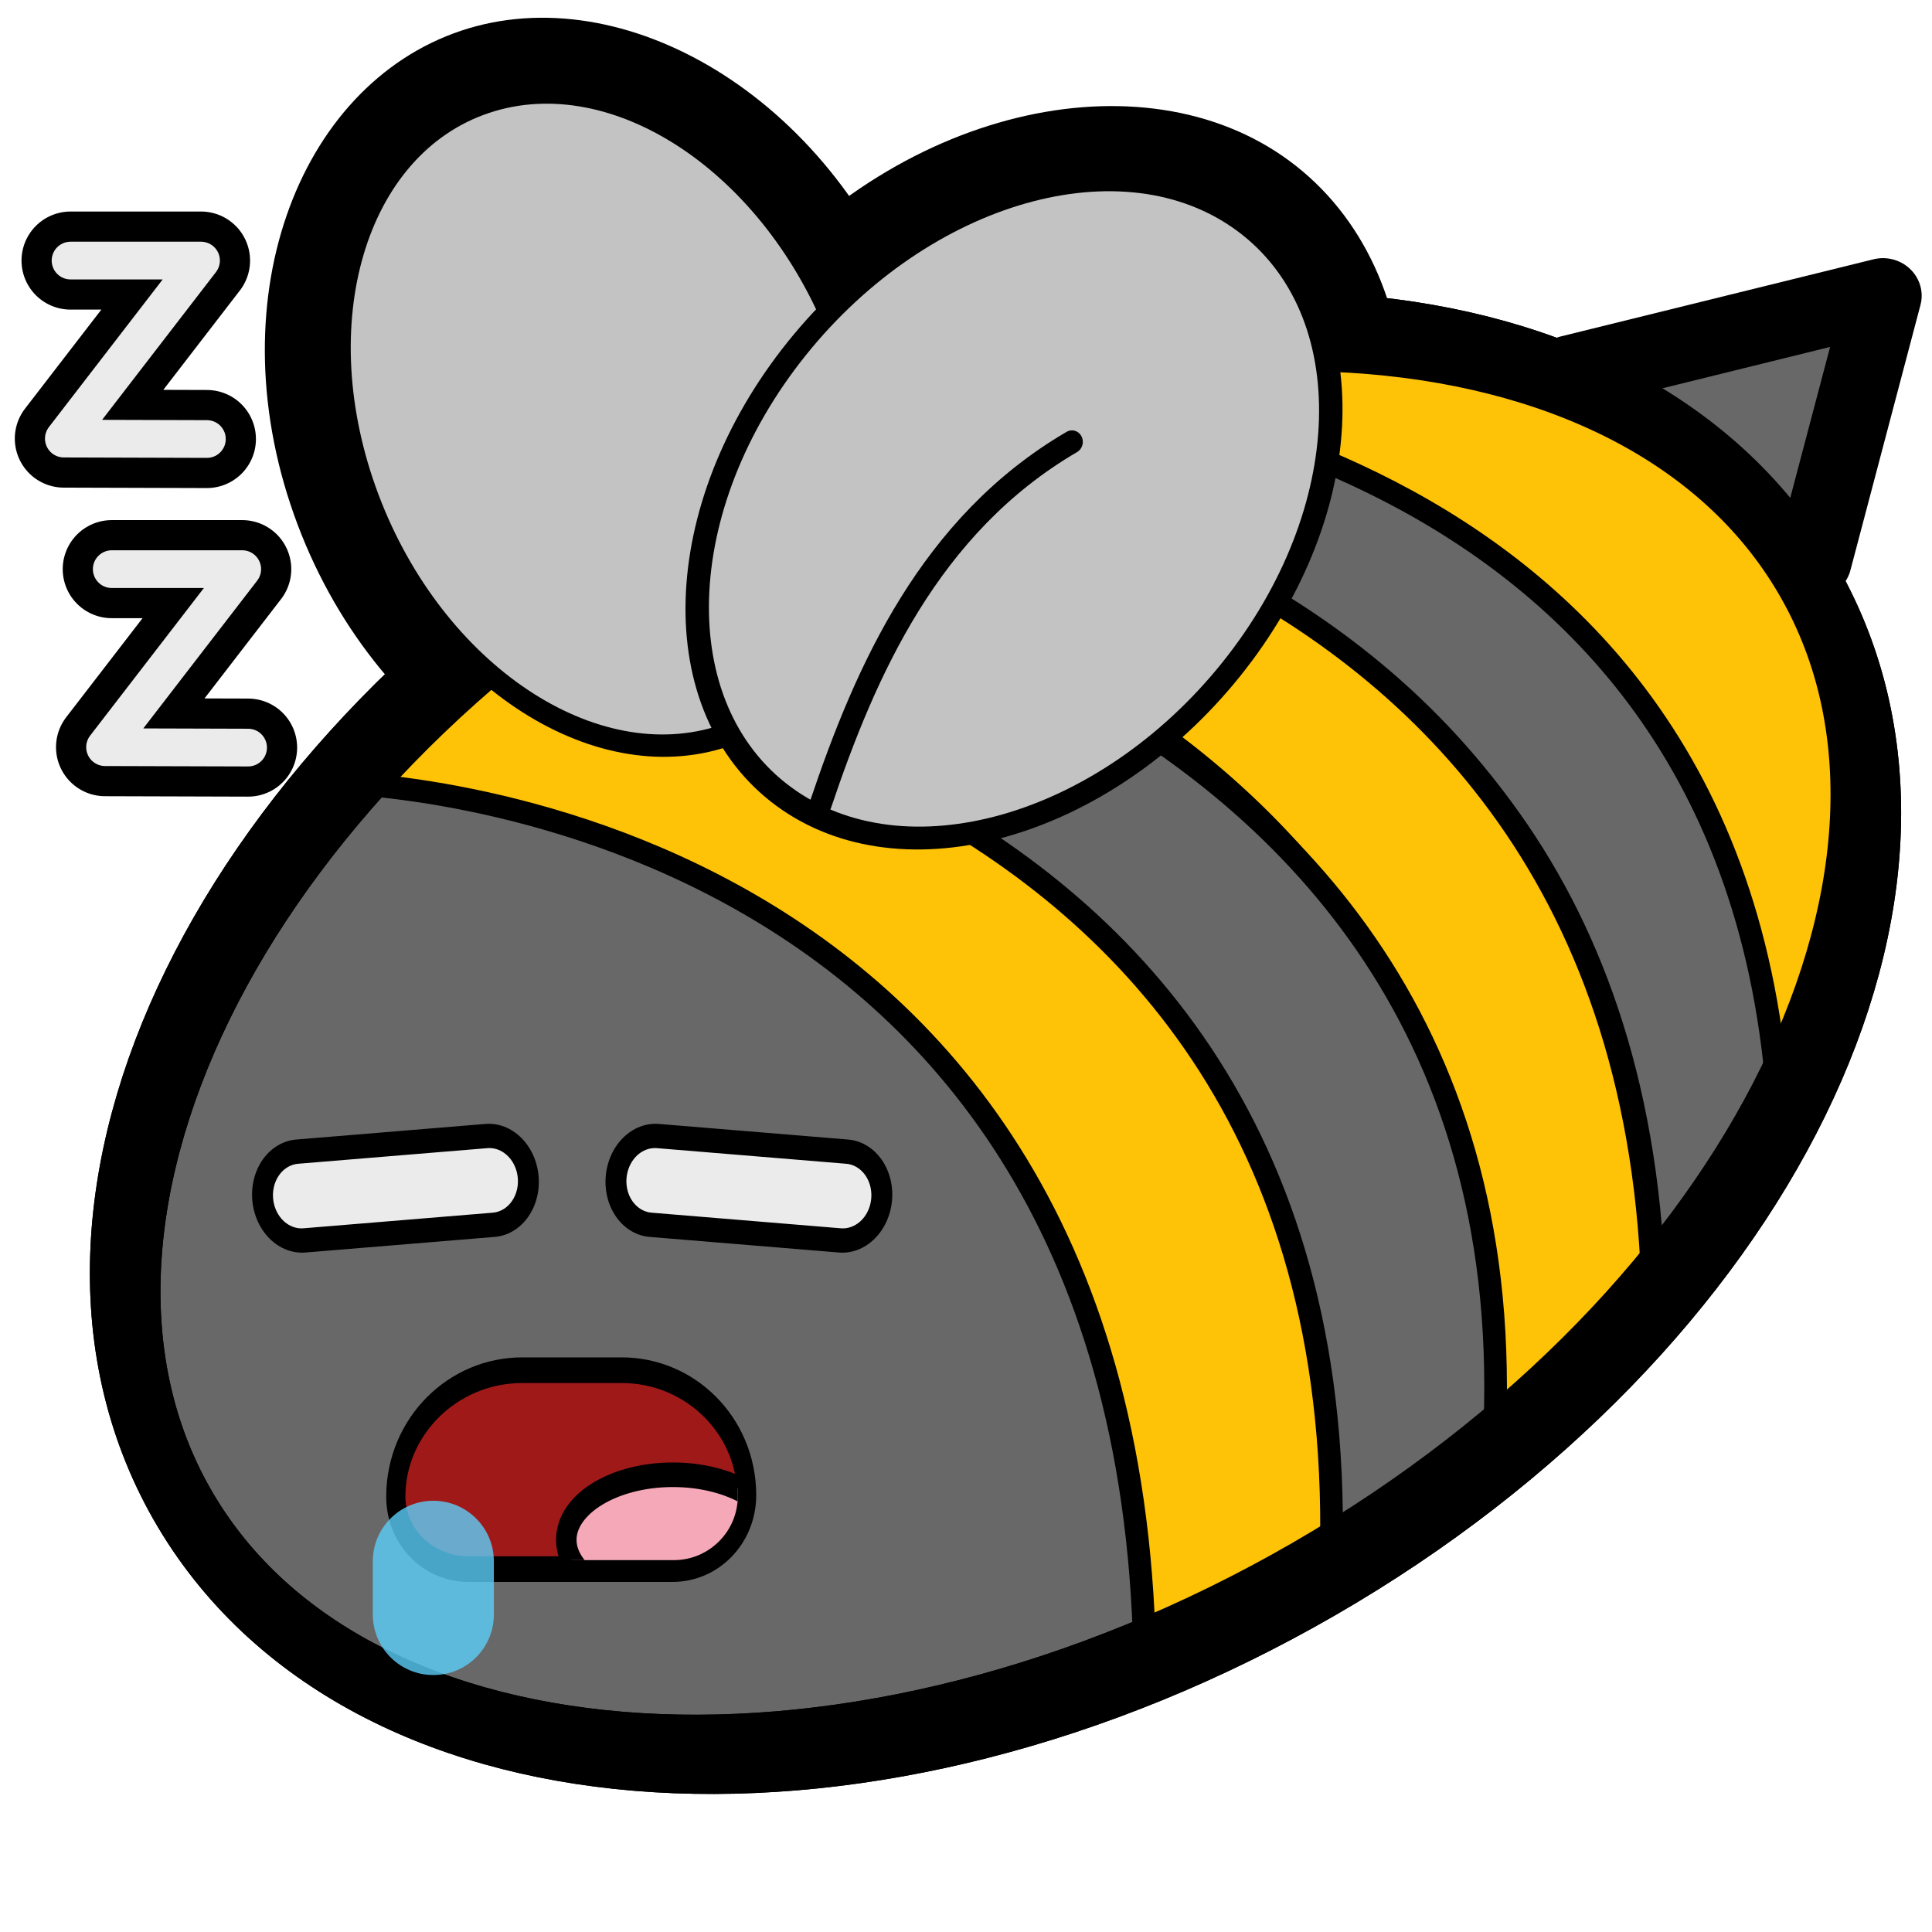
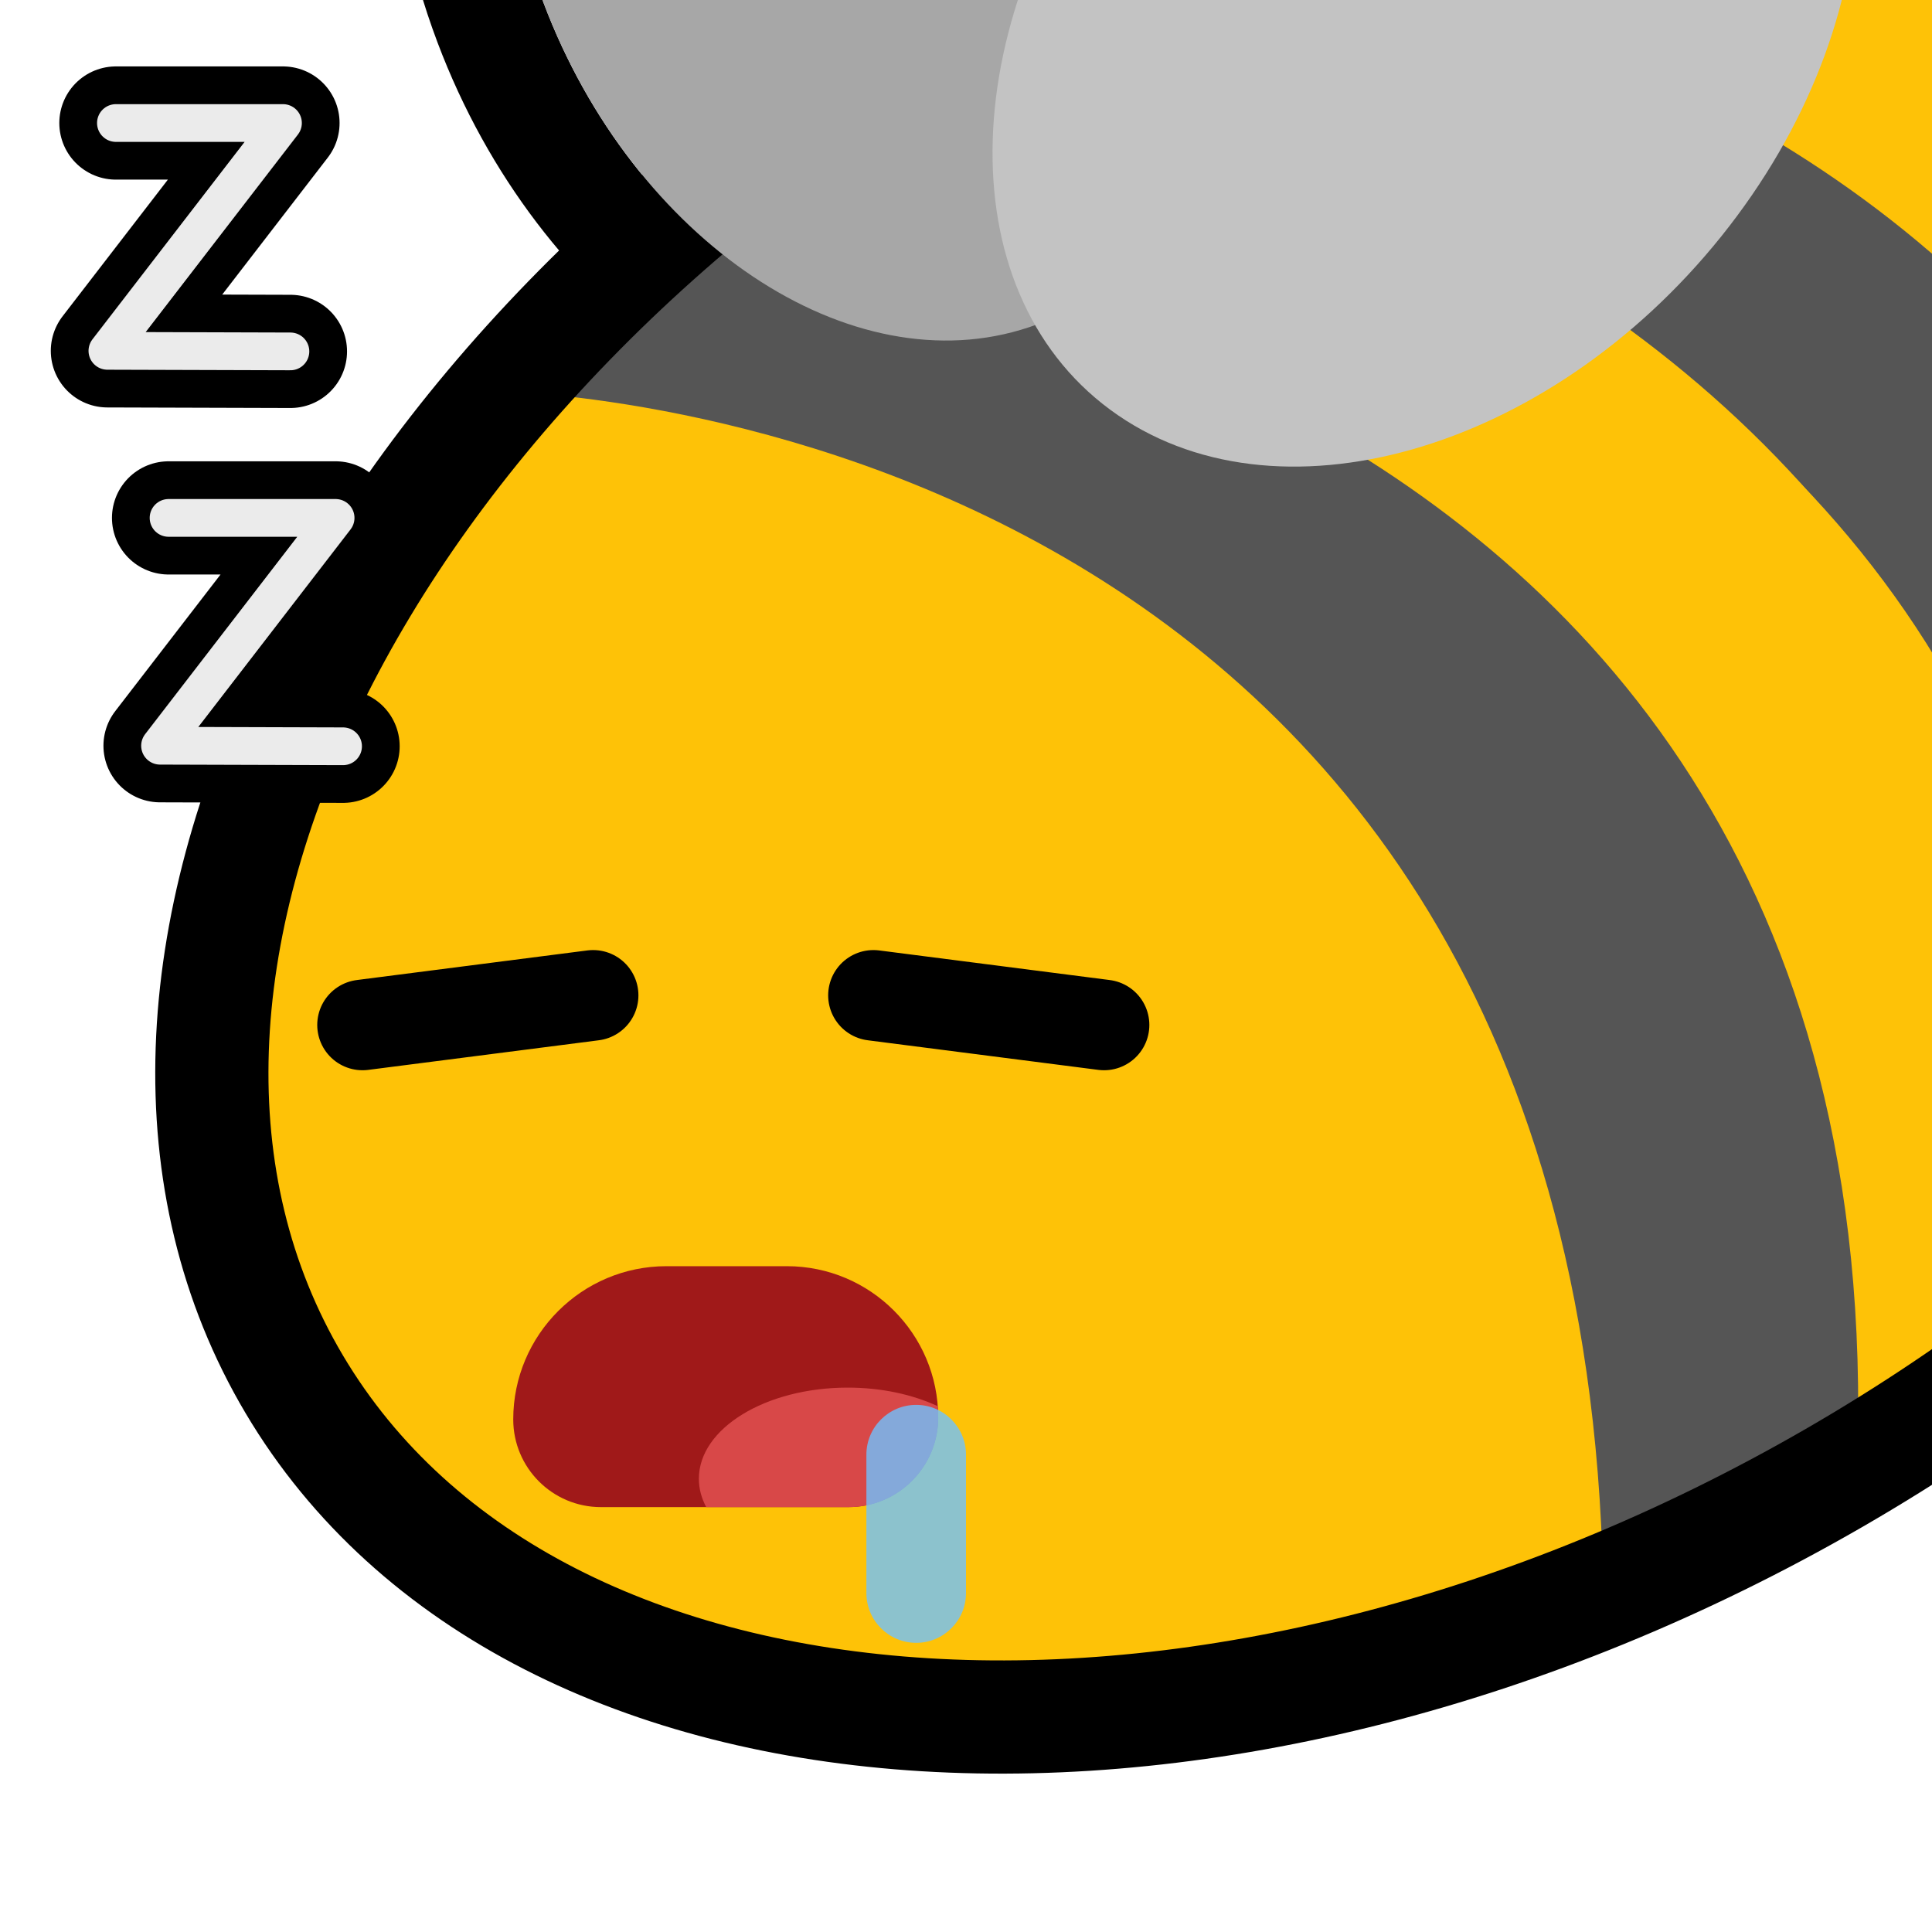
<svg xmlns="http://www.w3.org/2000/svg" width="100%" height="100%" viewBox="0 0 256 256" version="1.1" xml:space="preserve" style="fill-rule:evenodd;clip-rule:evenodd;stroke-linecap:round;stroke-linejoin:round;stroke-miterlimit:1.5;">
-   <g transform="matrix(1,0,0,1,-281,-843)">
-     <g id="blobbee_sleep" transform="matrix(1,0,0,1,281,843.752)">
-       <rect x="0" y="0" width="256" height="256" style="fill:none;" />
-       <g id="Sting" transform="matrix(0.78314,0.139967,-0.135634,0.7589,67.2303,-21.11)">
-         <path d="M189.771,56.854L238.765,34.355L235.05,81.388" style="fill:rgb(104,104,104);stroke:black;stroke-width:12.77px;" />
+   <rect id="blobbee_sleep" x="-0" y="0" width="256" height="256" style="fill:none;" />
+   <clipPath id="_clip1">
+     <rect x="-0" y="0" width="256" height="256" />
+   </clipPath>
+   <g clip-path="url(#_clip1)">
+     <path id="Wings-outline" d="M130.856,59.756C103.019,62.47 71.403,41.235 57.982,5.65C42.637,-35.039 58.037,-75.299 88.386,-85.447C112.041,-93.356 140.798,-81.45 159.283,-56.218C186.131,-74.864 218.386,-77.209 239.378,-61.728C266.807,-41.5 268.887,4.414 239.797,40.686C211.162,76.39 165.207,86.274 138.208,66.364C135.509,64.373 133.058,62.162 130.856,59.756ZM137.155,43.08C139.645,47.429 142.961,51.231 147.111,54.291C168.802,70.288 205.09,59.987 228.095,31.302C251.1,2.617 252.167,-33.659 230.475,-49.656C210.553,-64.348 178.317,-56.856 155.368,-33.312C142.407,-61.872 115.433,-78.674 93.143,-71.221C69.559,-63.336 60.093,-31.263 72.017,0.357C83.942,31.976 112.771,51.244 136.356,43.359C136.624,43.269 136.89,43.176 137.155,43.08Z" />
+     <path id="Body" d="M127.902,1.921C208.729,-44.745 300.137,-39.183 331.897,14.333C363.657,67.85 323.82,149.185 242.993,195.851C162.165,242.517 70.758,236.955 38.998,183.439C7.237,129.922 47.074,48.587 127.902,1.921Z" style="fill:rgb(254,194,7);" />
+     <g id="Stripes">
+       <path d="M188.793,-16.095C187.039,-14.699 315.054,-20.58 327.076,109.803C391.095,-61.796 189.429,-29.021 188.793,-16.095Z" style="fill:rgb(85,85,85);" />
+       <path d="M327.076,111.159C319.401,-14.647 191.893,-17.614 192.59,-21.35L145.073,-3.751C145.073,-3.751 299.034,-6.142 304.518,142.104L323.15,113.42" style="fill:rgb(254,194,7);" />
+       <path d="M275.897,172.628L304.252,142.104C298.868,-6.332 141.84,-8.914 141.842,-8.859L116.671,5.99C116.437,6.032 279.066,19.108 275.897,172.628Z" style="fill:rgb(85,85,85);" />
+       <path d="M118.8,6.104L91.65,27.286C91.65,27.286 247.73,42.825 246.071,194.336L275.383,174.688C286.256,24.404 117.148,7.374 114.749,9.264" style="fill:rgb(254,194,7);" />
+       <path d="M85.819,30.174L65.463,51.814C65.463,51.814 209.143,53.111 212.42,209.36L246.071,194.336C251.812,38.125 90.484,31.835 85.819,30.174Z" style="fill:rgb(85,85,85);" />
+     </g>
+     <path id="Body-outline" d="M127.902,1.921C208.729,-44.745 300.137,-39.183 331.897,14.333C363.657,67.85 323.82,149.185 242.993,195.851C162.165,242.517 70.758,236.955 38.998,183.439C7.237,129.922 47.074,48.587 127.902,1.921Z" style="fill:none;stroke:black;stroke-width:15px;" />
+     <g id="Wings">
+       <path id="Back-wing" d="M93.143,-71.221C116.727,-79.107 145.556,-59.838 157.481,-28.219C169.406,3.4 159.94,35.473 136.356,43.359C112.771,51.244 83.942,31.976 72.017,0.357C60.093,-31.263 69.559,-63.336 93.143,-71.221Z" style="fill:rgb(167,167,167);" />
+       <path id="Front-wing" d="M230.475,-49.656C252.167,-33.659 251.1,2.617 228.095,31.302C205.09,59.987 168.802,70.288 147.111,54.291C125.419,38.295 126.486,2.019 149.491,-26.666C172.496,-55.351 208.784,-65.652 230.475,-49.656Z" style="fill:rgb(195,195,195);" />
+     </g>
+     <g id="Face">
+       <g id="Mouth">
+         <path id="Mouth-backgorund" d="M124.317,187.828C124.317,176.761 115.332,167.776 104.265,167.776L88.313,167.776C77.106,167.776 68.007,176.875 68.007,188.082C68.007,194.494 73.213,199.7 79.625,199.7L112.446,199.7C118.998,199.7 124.317,194.38 124.317,187.828Z" style="fill:rgb(160,25,25);" />
+         <path id="Tongue" d="M93.579,199.7C92.946,198.517 92.604,197.253 92.604,195.941C92.604,189.277 101.441,183.866 112.325,183.866C116.81,183.866 120.947,184.785 124.262,186.331C124.299,186.825 124.317,187.325 124.317,187.828C124.317,194.38 118.998,199.7 112.446,199.7L93.579,199.7Z" style="fill:rgb(216,72,72);" />
      </g>
-       <g id="Body" transform="matrix(0.994109,-0.573949,0.761422,1.28301,-120.17,92.6047)">
-         <ellipse cx="168.926" cy="110.515" rx="107.942" ry="55.376" style="fill:rgb(104,104,104);stroke:black;stroke-width:7.47px;" />
-       </g>
-       <g id="Wings-outline" transform="matrix(0.959562,0.127262,-0.127262,0.959562,7.56883,-6.44254)">
-         <g transform="matrix(1.17688,-0.575088,0.651434,1.21399,-55.8934,35.953)">
-           <path d="M87.433,14.046C105.289,14.046 121.064,31.835 121.064,54.906C121.064,78.317 104.954,96.336 86.833,96.336C68.977,96.336 53.202,78.546 53.202,55.475C53.202,32.064 69.312,14.046 87.433,14.046ZM87.133,21.55C72.762,21.55 61.095,36.624 61.095,55.191C61.095,73.758 72.762,88.832 87.133,88.832C101.504,88.832 113.171,73.758 113.171,55.191C113.171,36.624 101.504,21.55 87.133,21.55Z" />
-         </g>
-         <g transform="matrix(1.24343,0.685066,-0.776012,1.28263,74.2693,-72.8119)">
-           <path d="M86.838,14.653C104.667,14.653 120.454,32.436 120.454,55.47C120.454,78.17 104.998,95.729 87.428,95.729C69.599,95.729 53.812,77.946 53.812,54.911C53.812,32.211 69.268,14.653 86.838,14.653ZM87.133,21.55C72.762,21.55 61.095,36.624 61.095,55.191C61.095,73.758 72.762,88.832 87.133,88.832C101.504,88.832 113.171,73.758 113.171,55.191C113.171,36.624 101.504,21.55 87.133,21.55Z" />
-         </g>
-       </g>
-       <g id="Stripes" transform="matrix(1,0,0,1,4.4273,10.012)">
-         <g transform="matrix(1,-7.43708e-18,-7.43708e-18,1,92.3462,-63.8411)">
-           <path d="M37.588,107.021C36.302,108.044 130.102,103.736 138.911,199.269C185.818,73.536 38.054,97.55 37.588,107.021Z" style="fill:rgb(254,194,7);stroke:black;stroke-width:3px;" />
-         </g>
-         <g transform="matrix(1,-7.43708e-18,-7.43708e-18,1,73.4912,-52.6421)">
-           <path d="M157.766,189.064C152.141,96.884 58.714,94.709 59.225,91.972L24.408,104.867C24.408,104.867 137.219,103.115 141.236,211.738L154.889,190.72" style="fill:rgb(104,104,104);stroke:black;stroke-width:3px;" />
-         </g>
-         <g transform="matrix(1,-7.43708e-18,-7.43708e-18,1,55.5726,-39.8214)">
-           <path d="M138.184,221.282L158.96,198.917C155.015,90.156 39.958,88.264 39.959,88.304L21.516,99.184C21.345,99.215 140.506,108.796 138.184,221.282Z" style="fill:rgb(254,194,7);stroke:black;stroke-width:3px;" />
-         </g>
-         <g transform="matrix(1,-7.43708e-18,-7.43708e-18,1,25.9786,-19.0024)">
-           <path d="M52.67,78.448L32.777,93.969C32.777,93.969 147.14,105.355 145.924,216.369L167.401,201.973C175.368,91.857 51.46,79.379 49.702,80.764" style="fill:rgb(104,104,104);stroke:black;stroke-width:3px;" />
-         </g>
-         <g transform="matrix(1,-7.43708e-18,-7.43708e-18,1,-0.424026,-0.546032)">
-           <path d="M54.907,77.629L39.992,93.485C39.992,93.485 145.269,94.435 147.67,208.921L172.327,197.913C176.533,83.454 58.325,78.845 54.907,77.629Z" style="fill:rgb(254,194,7);stroke:black;stroke-width:3px;" />
-         </g>
-       </g>
-       <g id="Body-outline" transform="matrix(0.994109,-0.573949,0.761422,1.28301,-120.17,92.6047)">
-         <ellipse cx="168.926" cy="110.515" rx="107.942" ry="55.376" style="fill:none;stroke:black;stroke-width:7.47px;" />
-       </g>
-       <g id="Wings" transform="matrix(0.959562,0.127262,-0.127262,0.959562,7.56883,-6.44254)">
-         <g id="Back-wing" transform="matrix(1.17688,-0.575088,0.651434,1.21399,-55.8934,35.953)">
-           <ellipse cx="87.133" cy="55.191" rx="26.038" ry="33.641" style="fill:rgb(195,195,195);stroke:black;stroke-width:2.26px;" />
-         </g>
-         <g id="Front-wing" transform="matrix(0.946806,0,0,0.999012,5.86837,0.313874)">
-           <g id="Front-wing-main" transform="matrix(1.31328,0.685743,-0.81961,1.2839,72.2439,-73.1981)">
-             <ellipse cx="87.133" cy="55.191" rx="26.038" ry="33.641" style="fill:rgb(195,195,195);stroke:black;stroke-width:2.17px;" />
-           </g>
-           <path id="Front-wing-line" d="M119.334,101.013C123.249,82.03 129.669,61.104 148.451,47.276" style="fill:none;stroke:black;stroke-width:3.18px;" />
-         </g>
-       </g>
-       <g id="Face" transform="matrix(1,0,0,1,-4.3449,-2.67724)">
-         <g id="Mouth" transform="matrix(0.41277,0,0,0.41277,30.7097,120.728)">
-           <g transform="matrix(0.953419,0,0,1.2746,1.7494,-44.8242)">
-             <path d="M182.56,185.912C182.56,168.546 163.712,154.448 140.497,154.448L107.034,154.448C83.525,154.448 64.438,168.725 64.438,186.31C64.438,196.371 75.358,204.539 88.808,204.539L157.658,204.539C171.402,204.539 182.56,196.193 182.56,185.912Z" style="fill:rgb(160,25,25);stroke:black;stroke-width:6.46px;" />
-           </g>
-           <g transform="matrix(1.00907,0,0,1.21048,-3.48219,-40.4485)">
-             <clipPath id="_clip1">
-               <path d="M174.863,192.41C174.863,176.586 159.452,163.739 140.469,163.739L112.828,163.739C93.605,163.739 77.999,176.749 77.999,192.773C77.999,201.941 86.928,209.384 97.925,209.384L154.501,209.384C165.739,209.384 174.863,201.778 174.863,192.41Z" />
-             </clipPath>
-             <g clip-path="url(#_clip1)">
-               <ellipse cx="154.234" cy="204.01" rx="33.925" ry="17.266" style="fill:rgb(245,169,184);stroke:black;stroke-width:6.52px;" />
-             </g>
-           </g>
-         </g>
-         <g id="Eyes" transform="matrix(0.856324,0.124954,-0.124954,0.856324,35.143,7.15355)">
-           <g id="Left-eye" transform="matrix(0.967543,-0.223708,0.260309,1.12584,-259.025,-815.459)">
-             <path d="M64.993,891.53L94.272,891.53" style="fill:none;stroke:black;stroke-width:15.02px;stroke-miterlimit:2;" />
-             <path d="M64.993,891.53L94.272,891.53" style="fill:none;stroke:rgb(235,235,235);stroke-width:8.58px;" />
-           </g>
-           <g id="Right-eye" transform="matrix(-0.991125,0.0620976,0.0722574,1.15328,118.152,-870.496)">
-             <path d="M64.993,891.53L94.272,891.53" style="fill:none;stroke:black;stroke-width:15.02px;stroke-miterlimit:2;" />
-             <path d="M64.993,891.53L94.272,891.53" style="fill:none;stroke:rgb(235,235,235);stroke-width:8.58px;" />
-           </g>
-         </g>
-       </g>
-       <g id="Left-tears" transform="matrix(0.830698,0,0,0.367666,-1268.37,-113.246)">
-         <path d="M1605.65,868.639C1605.65,856.6 1601.32,846.827 1595.99,846.827C1590.66,846.827 1586.34,856.6 1586.34,868.639L1586.34,887.833C1586.34,899.872 1590.66,909.645 1595.99,909.645C1601.32,909.645 1605.65,899.872 1605.65,887.833L1605.65,868.639Z" style="fill:rgb(91,206,250);fill-opacity:0.8;" />
-       </g>
-       <g transform="matrix(1.23408,0,0,1.23408,-2433.57,-400.419)">
-         <path d="M1983.97,384.968L1997.98,384.968L1983.25,404.083L1998.61,404.129" style="fill:none;stroke:black;stroke-width:10.53px;" />
-         <path d="M1983.97,384.968L1997.98,384.968L1983.25,404.083L1998.61,404.129" style="fill:none;stroke:rgb(235,235,235);stroke-width:4.05px;stroke-miterlimit:2;" />
-       </g>
-       <g transform="matrix(1.23408,0,0,1.23408,-2439.03,-441.307)">
-         <path d="M1983.97,384.968L1997.98,384.968L1983.25,404.083L1998.61,404.129" style="fill:none;stroke:black;stroke-width:10.53px;" />
-         <path d="M1983.97,384.968L1997.98,384.968L1983.25,404.083L1998.61,404.129" style="fill:none;stroke:rgb(235,235,235);stroke-width:4.05px;stroke-miterlimit:2;" />
+       <path id="Drool" d="M128,192.752C128,189.11 125.043,186.153 121.401,186.153C117.758,186.153 114.801,189.11 114.801,192.752L114.801,211.085C114.801,214.728 117.758,217.685 121.401,217.685C125.043,217.685 128,214.728 128,211.085L128,192.752Z" style="fill:rgb(112,193,255);fill-opacity:0.8;" />
+       <g id="Eyes">
+         <path id="Right-eye" d="M146.294,135.813L115.736,131.889" style="fill:none;stroke:black;stroke-width:12px;" />
+         <path id="Left-eye" d="M48.036,135.813L78.594,131.889" style="fill:none;stroke:black;stroke-width:12px;" />
      </g>
    </g>
+     <path id="Bottom-Z" d="M22.335,68.625L44.47,68.625L21.207,98.813L45.458,98.886" style="fill:none;stroke:black;stroke-width:15px;" />
+     <path d="M22.335,68.625L44.47,68.625L21.207,98.813L45.458,98.886" style="fill:none;stroke:rgb(235,235,235);stroke-width:5px;stroke-miterlimit:2;" />
+     <path id="Top-Z" d="M15.359,16.301L37.495,16.301L14.231,46.489L38.483,46.562" style="fill:none;stroke:black;stroke-width:15px;" />
+     <path d="M15.359,16.301L37.495,16.301L14.231,46.489L38.483,46.562" style="fill:none;stroke:rgb(235,235,235);stroke-width:5px;stroke-miterlimit:2;" />
  </g>
</svg>
